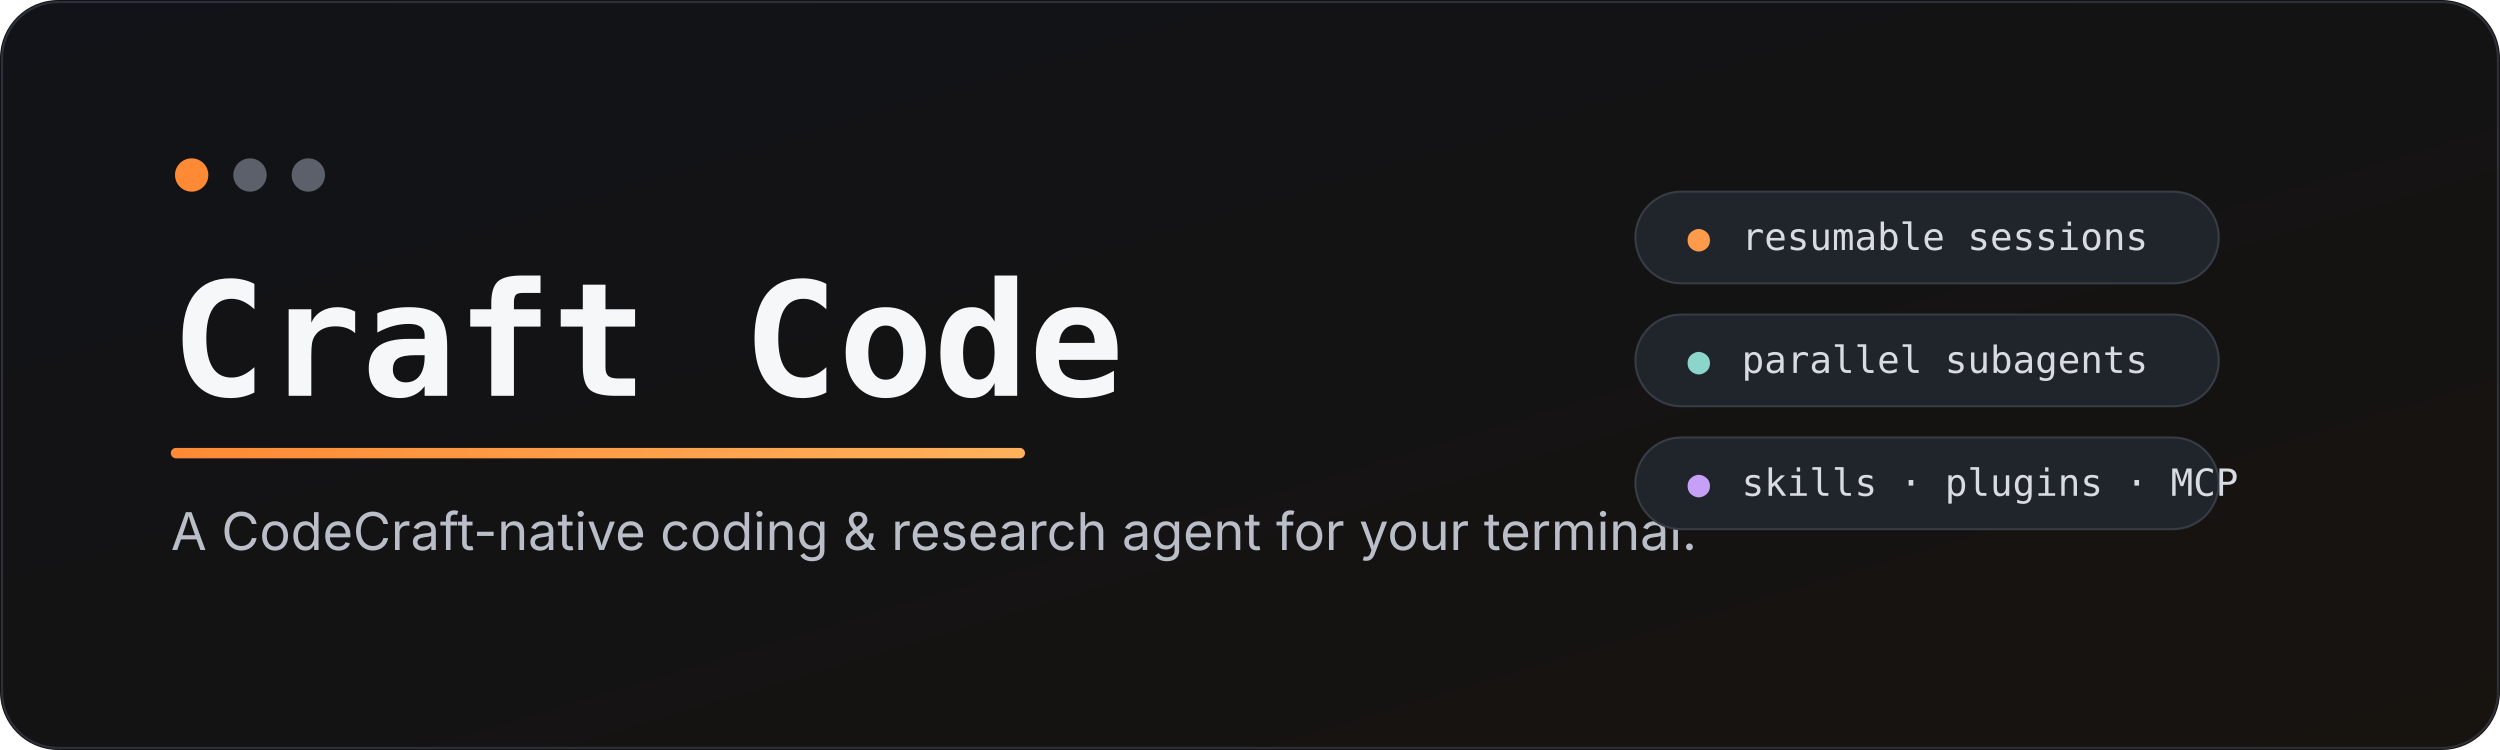
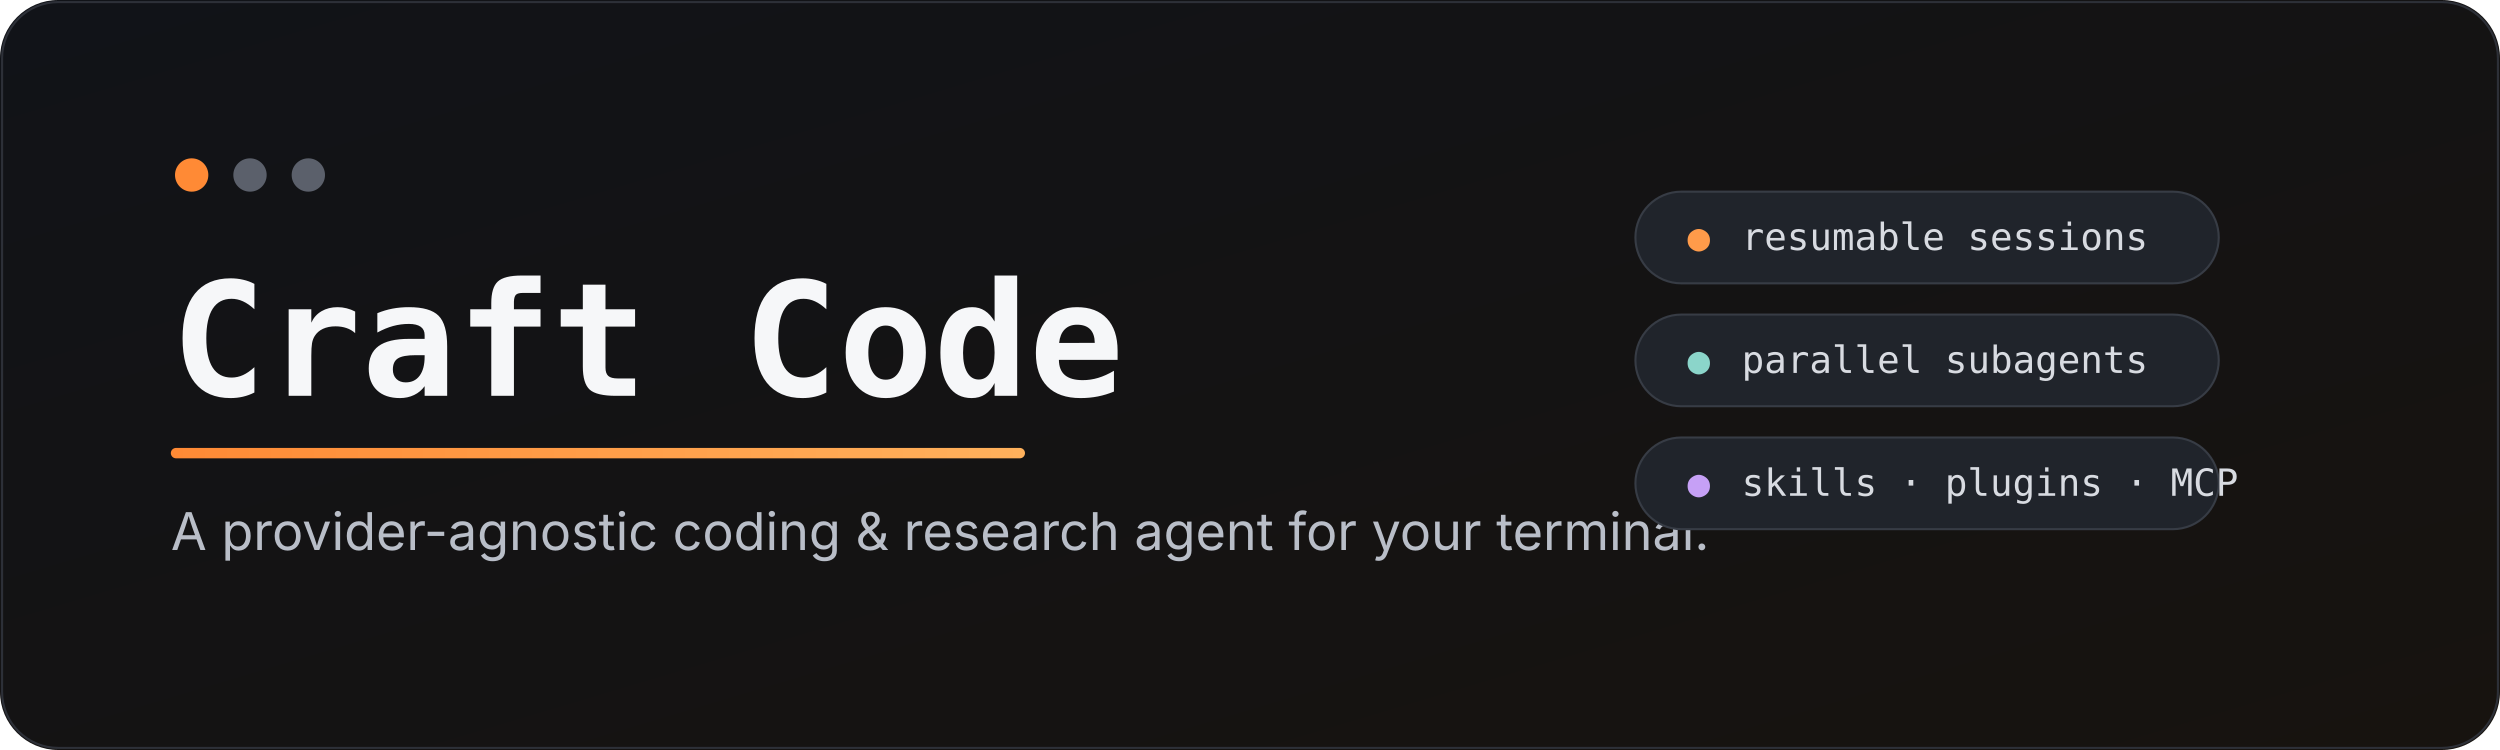
<svg xmlns="http://www.w3.org/2000/svg" width="1200" height="360" viewBox="0 0 1200 360" role="img" aria-labelledby="title desc">
  <defs>
    <linearGradient id="bg" x1="0" y1="0" x2="1" y2="1">
      <stop offset="0" stop-color="#111318" />
      <stop offset="1" stop-color="#17130f" />
    </linearGradient>
    <linearGradient id="accent" x1="0" y1="0" x2="1" y2="0">
      <stop offset="0" stop-color="#ff8a35" />
      <stop offset="1" stop-color="#ffb15c" />
    </linearGradient>
  </defs>
  <rect width="1200" height="360" rx="28" fill="url(#bg)" />
  <rect x="1" y="1" width="1198" height="358" rx="27" fill="none" stroke="#2d3038" />
  <circle cx="92" cy="84" r="8" fill="#ff8a35" />
  <circle cx="120" cy="84" r="8" fill="#5b606b" />
  <circle cx="148" cy="84" r="8" fill="#5b606b" />
  <text x="82" y="190" font-family="ui-monospace, SFMono-Regular, Menlo, Consolas, monospace" font-size="76" font-weight="700" fill="#f6f7f9">Craft Code</text>
  <rect x="82" y="215" width="410" height="5" rx="2.5" fill="url(#accent)" />
-   <text x="82" y="264" font-family="Inter, Segoe UI, Arial, sans-serif" font-size="25" fill="#b9bec8">A CodeCraft-native coding &amp; research agent for your terminal.</text>
+   <text x="82" y="264" font-family="Inter, Segoe UI, Arial, sans-serif" font-size="25" fill="#b9bec8">A provider-agnostic coding &amp; research agent for your terminal.</text>
  <g font-family="ui-monospace, SFMono-Regular, Menlo, Consolas, monospace" font-size="18">
    <rect x="785" y="92" width="280" height="44" rx="22" fill="#20242b" stroke="#373c45" />
    <text x="810" y="120" fill="#ff9b4a">●</text>
    <text x="836" y="120" fill="#d8dbe1">resumable sessions</text>
    <rect x="785" y="151" width="280" height="44" rx="22" fill="#20242b" stroke="#373c45" />
    <text x="810" y="179" fill="#8bd5ca">●</text>
    <text x="836" y="179" fill="#d8dbe1">parallel subagents</text>
    <rect x="785" y="210" width="280" height="44" rx="22" fill="#20242b" stroke="#373c45" />
    <text x="810" y="238" fill="#c6a0f6">●</text>
    <text x="836" y="238" fill="#d8dbe1">skills · plugins · MCP</text>
  </g>
</svg>
